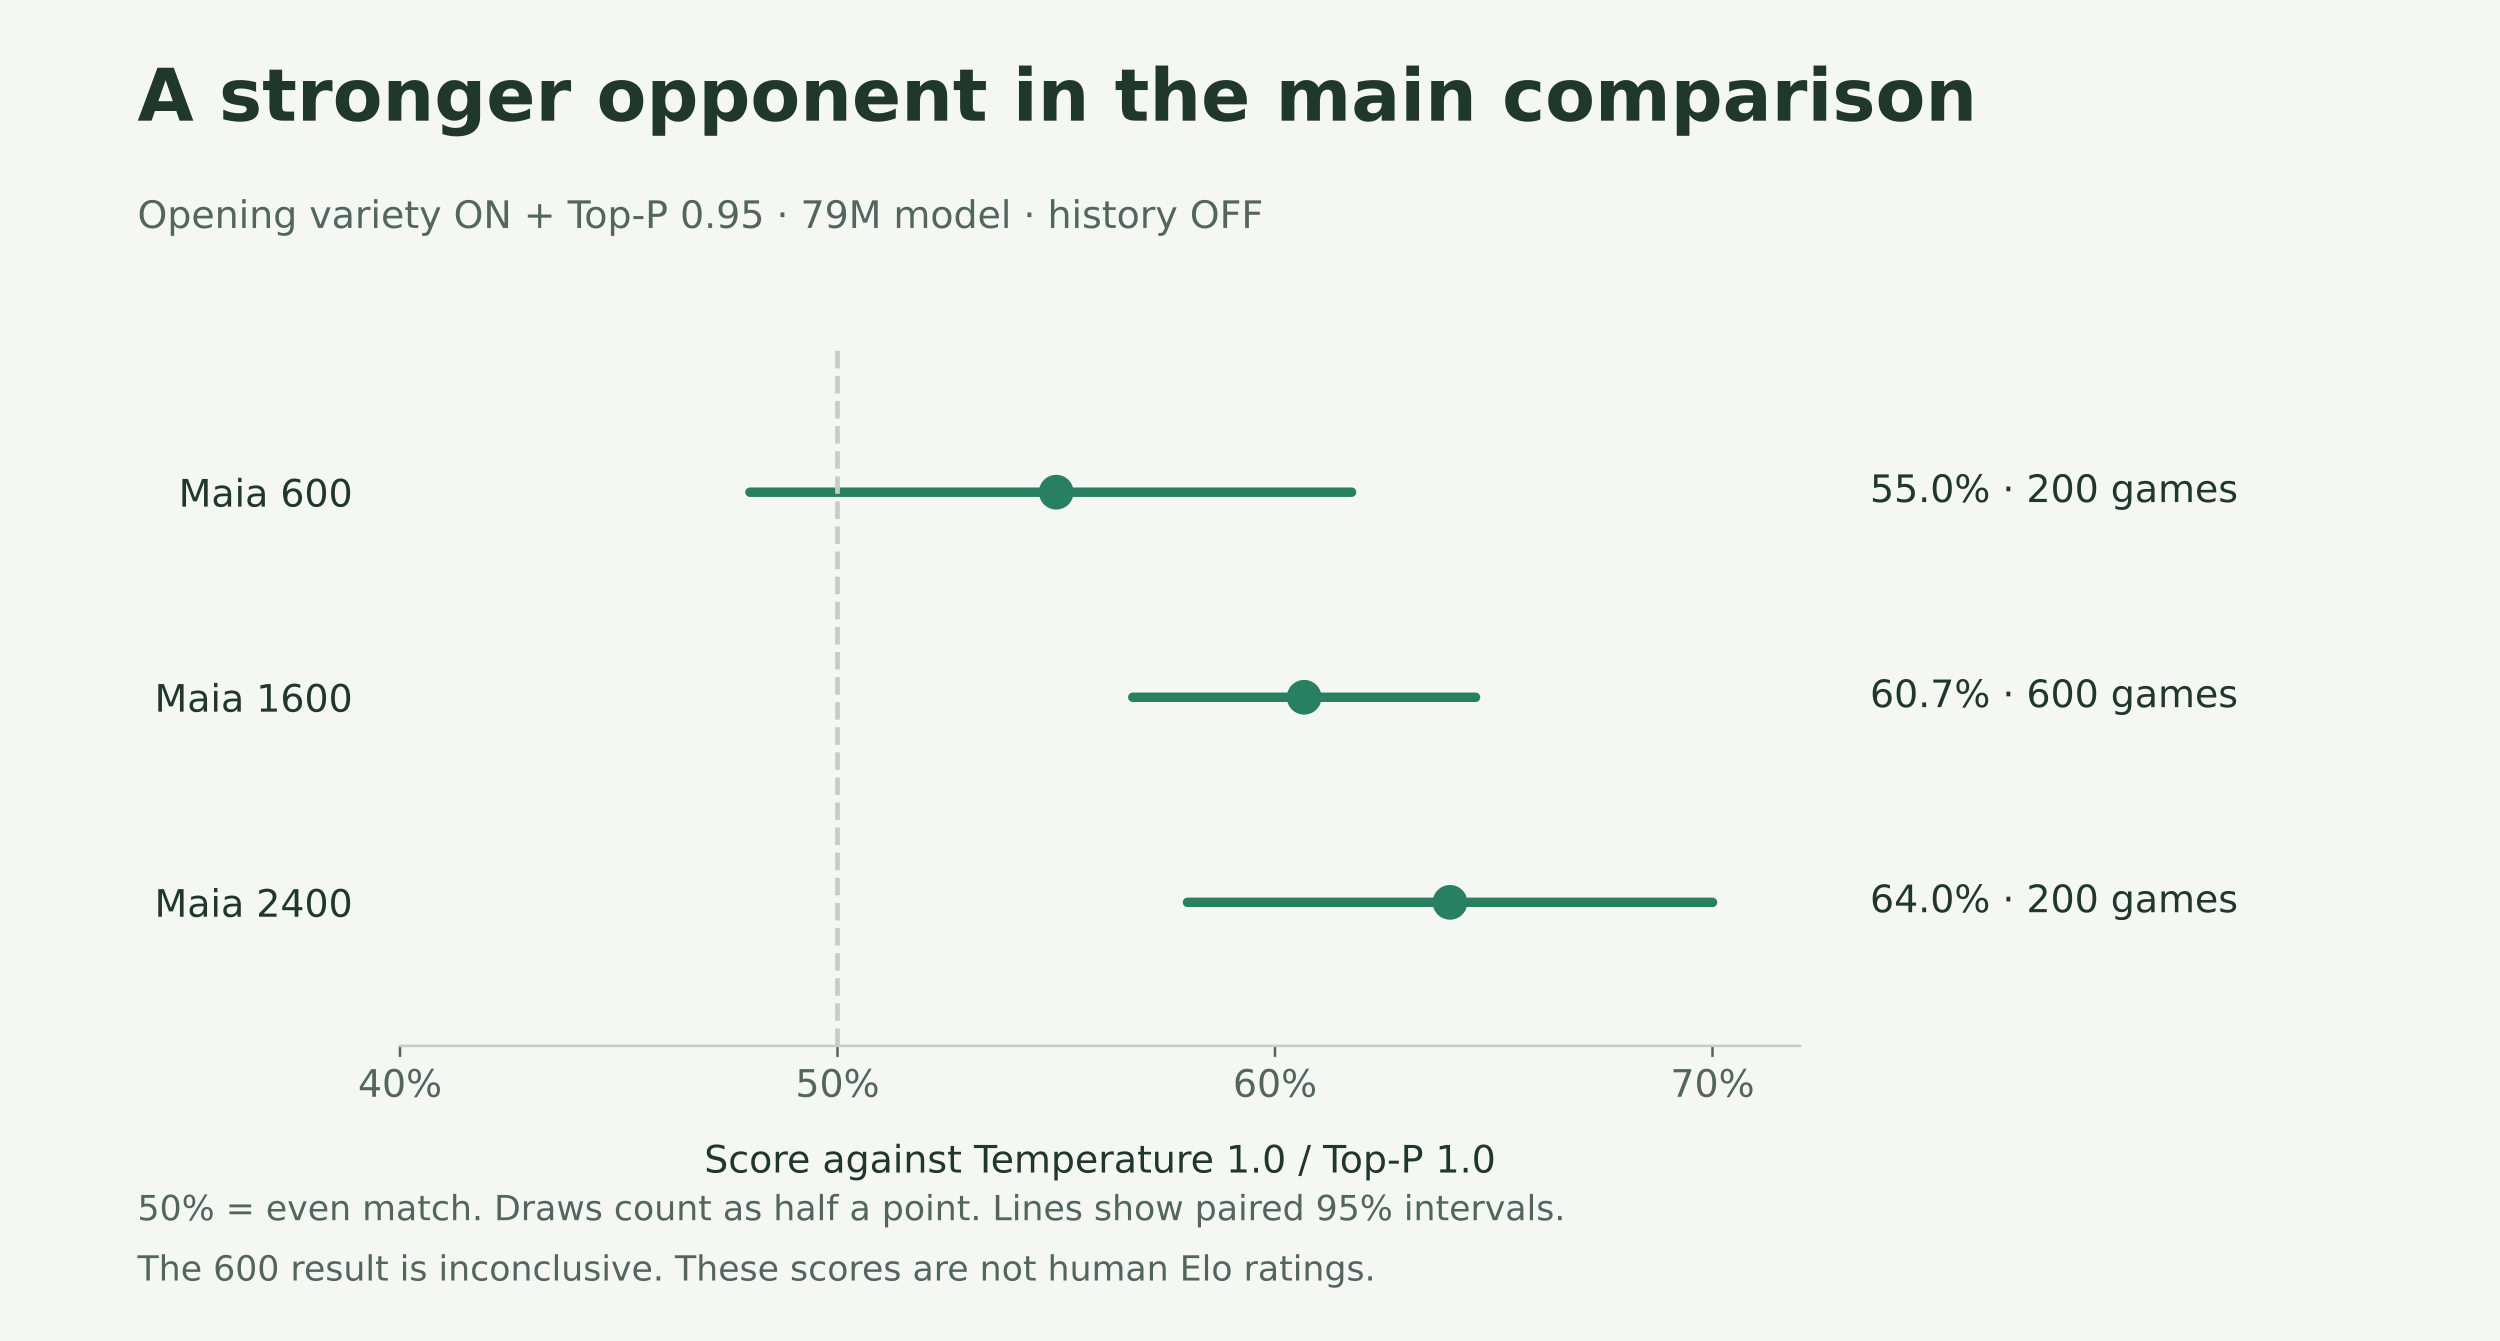
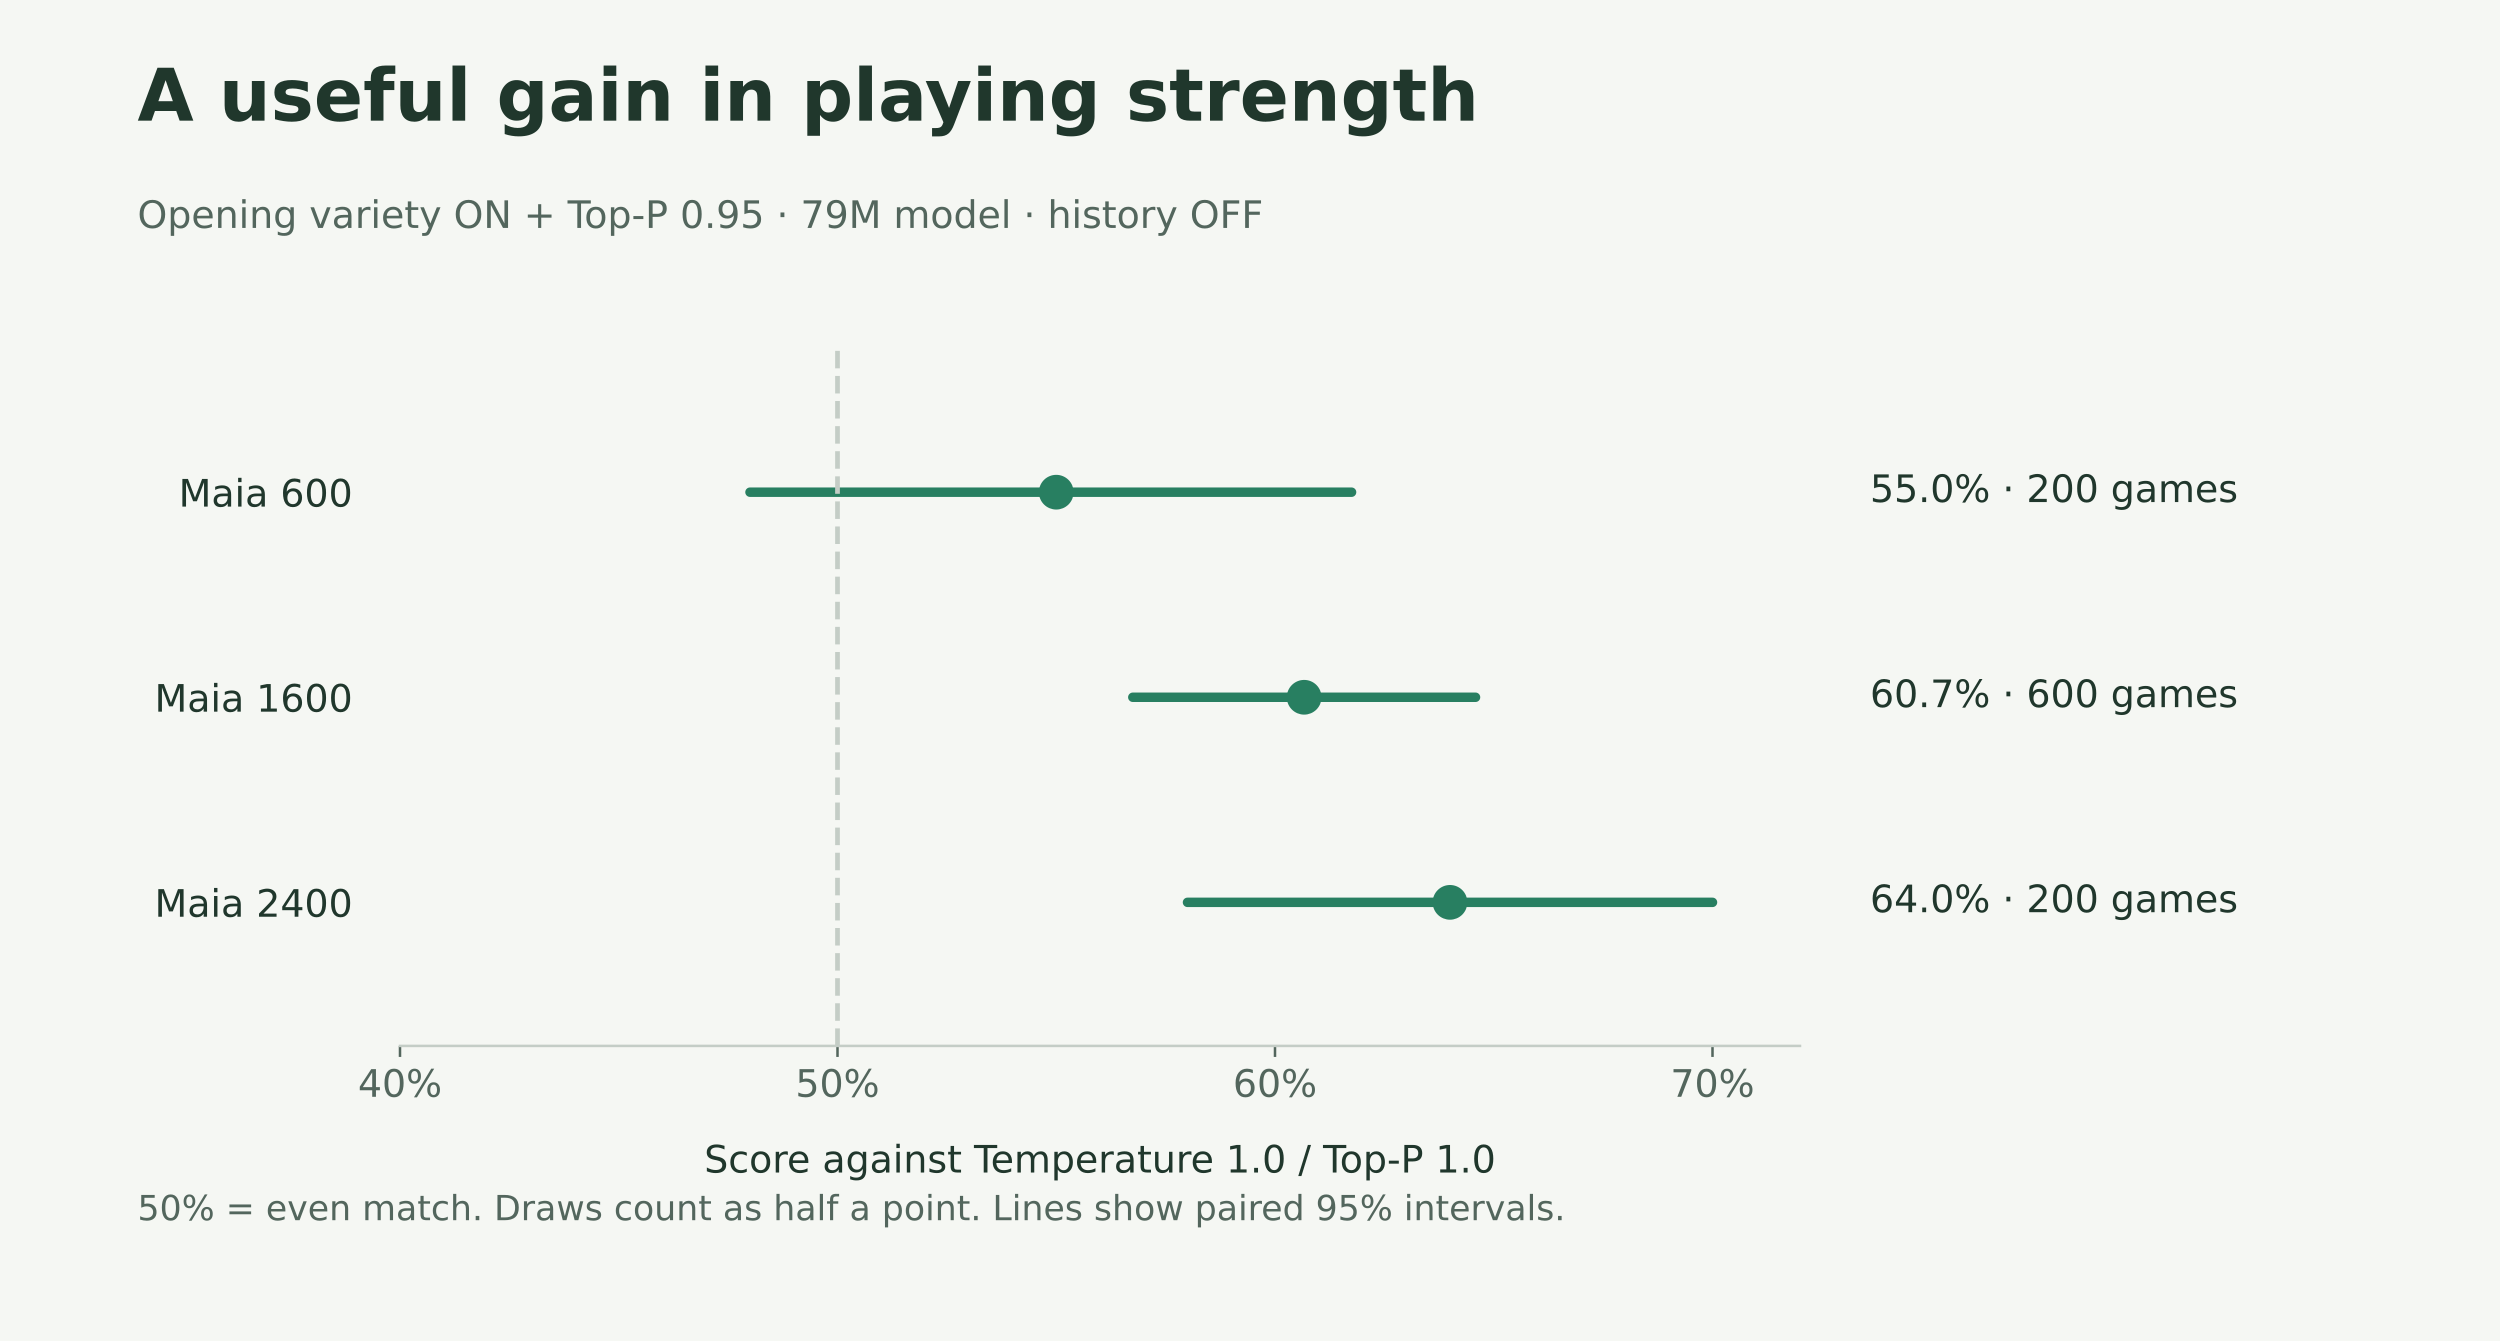
<svg xmlns="http://www.w3.org/2000/svg" xmlns:xlink="http://www.w3.org/1999/xlink" width="792pt" height="424.8pt" viewBox="0 0 792 424.8" version="1.1">
  <defs>
    <style type="text/css">*{stroke-linejoin: round; stroke-linecap: butt}</style>
  </defs>
  <g id="figure_1">
    <g id="patch_1">
-       <path d="M 0 424.8  L 792 424.8  L 792 0  L 0 0  z " style="fill: #f5f7f3" />
+       <path d="M 0 424.8 L 792 424.8 L 792 0 L 0 0 z " style="fill: #f5f7f3" />
    </g>
    <g id="axes_1">
      <g id="patch_2">
-         <path d="M 126.72 331.344  L 570.24 331.344  L 570.24 110.448  L 126.72 110.448  z " style="fill: #f5f7f3" />
+         <path d="M 126.72 331.344 L 570.24 331.344 L 570.24 110.448 L 126.72 110.448 z " style="fill: #f5f7f3" />
      </g>
      <g id="matplotlib.axis_1">
        <g id="xtick_1">
          <g id="line2d_1">
            <defs>
-               <path id="mda8ce686cc" d="M 0 0  L 0 3.5  " style="stroke: #53665d; stroke-width: 0.8" />
+               <path id="mc9e000c03b" d="M 0 0 L 0 3.5 " style="stroke: #53665d; stroke-width: 0.8" />
            </defs>
            <g>
-               <use xlink:href="#mda8ce686cc" x="126.72" y="331.344" style="fill: #53665d; stroke: #53665d; stroke-width: 0.8" />
+               <use xlink:href="#mc9e000c03b" x="126.72" y="331.344" style="fill: #53665d; stroke: #53665d; stroke-width: 0.8" />
            </g>
          </g>
          <g id="text_1">
            <text style="font-size: 12px; font-family: 'DejaVu Sans'; text-anchor: middle; fill: #53665d" x="126.72" y="347.461" transform="rotate(-0 126.72 347.4612)">40%</text>
          </g>
        </g>
        <g id="xtick_2">
          <g id="line2d_2">
            <g>
-               <use xlink:href="#mda8ce686cc" x="265.32" y="331.344" style="fill: #53665d; stroke: #53665d; stroke-width: 0.8" />
+               <use xlink:href="#mc9e000c03b" x="265.32" y="331.344" style="fill: #53665d; stroke: #53665d; stroke-width: 0.8" />
            </g>
          </g>
          <g id="text_2">
            <text style="font-size: 12px; font-family: 'DejaVu Sans'; text-anchor: middle; fill: #53665d" x="265.32" y="347.461" transform="rotate(-0 265.32 347.4612)">50%</text>
          </g>
        </g>
        <g id="xtick_3">
          <g id="line2d_3">
            <g>
-               <use xlink:href="#mda8ce686cc" x="403.92" y="331.344" style="fill: #53665d; stroke: #53665d; stroke-width: 0.8" />
+               <use xlink:href="#mc9e000c03b" x="403.92" y="331.344" style="fill: #53665d; stroke: #53665d; stroke-width: 0.8" />
            </g>
          </g>
          <g id="text_3">
            <text style="font-size: 12px; font-family: 'DejaVu Sans'; text-anchor: middle; fill: #53665d" x="403.92" y="347.461" transform="rotate(-0 403.92 347.4612)">60%</text>
          </g>
        </g>
        <g id="xtick_4">
          <g id="line2d_4">
            <g>
-               <use xlink:href="#mda8ce686cc" x="542.52" y="331.344" style="fill: #53665d; stroke: #53665d; stroke-width: 0.8" />
+               <use xlink:href="#mc9e000c03b" x="542.52" y="331.344" style="fill: #53665d; stroke: #53665d; stroke-width: 0.8" />
            </g>
          </g>
          <g id="text_4">
            <text style="font-size: 12px; font-family: 'DejaVu Sans'; text-anchor: middle; fill: #53665d" x="542.52" y="347.461" transform="rotate(-0 542.52 347.4612)">70%</text>
          </g>
        </g>
        <g id="text_5">
          <text style="font-size: 12px; font-family: 'DejaVu Sans'; text-anchor: middle; fill: #20372c" x="348.48" y="371.462" transform="rotate(-0 348.48 371.4621)">Score against Temperature 1.0 / Top-P 1.0</text>
        </g>
      </g>
      <g id="matplotlib.axis_2">
        <g id="ytick_1">
          <g id="line2d_5" />
          <g id="text_6">
            <text style="font-size: 12px; font-family: 'DejaVu Sans'; text-anchor: end; fill: #20372c" x="111.72" y="160.486" transform="rotate(-0 111.72 160.4857)">Maia 600</text>
          </g>
        </g>
        <g id="ytick_2">
          <g id="line2d_6" />
          <g id="text_7">
            <text style="font-size: 12px; font-family: 'DejaVu Sans'; text-anchor: end; fill: #20372c" x="111.72" y="225.455" transform="rotate(-0 111.72 225.4551)">Maia 1600</text>
          </g>
        </g>
        <g id="ytick_3">
          <g id="line2d_7" />
          <g id="text_8">
            <text style="font-size: 12px; font-family: 'DejaVu Sans'; text-anchor: end; fill: #20372c" x="111.72" y="290.424" transform="rotate(-0 111.72 290.4245)">Maia 2400</text>
          </g>
        </g>
      </g>
      <g id="line2d_8">
-         <path d="M 237.6 155.927  L 428.175 155.927  " clip-path="url(#pbb03c36756)" style="fill: none; stroke: #287f61; stroke-width: 3; stroke-linecap: round" />
+         <path d="M 237.6 155.927 L 428.175 155.927 " clip-path="url(#pd0c0558356)" style="fill: none; stroke: #287f61; stroke-width: 3; stroke-linecap: round" />
      </g>
      <g id="line2d_9">
-         <path d="M 358.875 220.896  L 467.445 220.896  " clip-path="url(#pbb03c36756)" style="fill: none; stroke: #287f61; stroke-width: 3; stroke-linecap: round" />
+         <path d="M 358.875 220.896 L 467.445 220.896 " clip-path="url(#pd0c0558356)" style="fill: none; stroke: #287f61; stroke-width: 3; stroke-linecap: round" />
      </g>
      <g id="line2d_10">
-         <path d="M 376.2 285.865  L 542.52 285.865  " clip-path="url(#pbb03c36756)" style="fill: none; stroke: #287f61; stroke-width: 3; stroke-linecap: round" />
+         <path d="M 376.2 285.865 L 542.52 285.865 " clip-path="url(#pd0c0558356)" style="fill: none; stroke: #287f61; stroke-width: 3; stroke-linecap: round" />
      </g>
      <g id="line2d_11">
-         <path d="M 265.32 331.344  L 265.32 110.448  " clip-path="url(#pbb03c36756)" style="fill: none; stroke-dasharray: 5.55,2.4; stroke-dashoffset: 0; stroke: #c4cdc6; stroke-width: 1.5" />
+         <path d="M 265.32 331.344 L 265.32 110.448 " clip-path="url(#pd0c0558356)" style="fill: none; stroke-dasharray: 5.55,2.4; stroke-dashoffset: 0; stroke: #c4cdc6; stroke-width: 1.5" />
      </g>
      <g id="patch_3">
-         <path d="M 126.72 331.344  L 570.24 331.344  " style="fill: none; stroke: #c4cdc6; stroke-width: 0.8; stroke-linejoin: miter; stroke-linecap: square" />
+         <path d="M 126.72 331.344 L 570.24 331.344 " style="fill: none; stroke: #c4cdc6; stroke-width: 0.8; stroke-linejoin: miter; stroke-linecap: square" />
      </g>
      <g id="PathCollection_1">
        <defs>
-           <path id="mbff3092ddf" d="M 0 5  C 1.326 5 2.598 4.473 3.536 3.536  C 4.473 2.598 5 1.326 5 0  C 5 -1.326 4.473 -2.598 3.536 -3.536  C 2.598 -4.473 1.326 -5 0 -5  C -1.326 -5 -2.598 -4.473 -3.536 -3.536  C -4.473 -2.598 -5 -1.326 -5 0  C -5 1.326 -4.473 2.598 -3.536 3.536  C -2.598 4.473 -1.326 5 0 5  z " style="stroke: #287f61" />
+           <path id="m1aab6bed0b" d="M 0 5 C 1.326 5 2.598 4.473 3.536 3.536 C 4.473 2.598 5 1.326 5 0 C 5 -1.326 4.473 -2.598 3.536 -3.536 C 2.598 -4.473 1.326 -5 0 -5 C -1.326 -5 -2.598 -4.473 -3.536 -3.536 C -4.473 -2.598 -5 -1.326 -5 0 C -5 1.326 -4.473 2.598 -3.536 3.536 C -2.598 4.473 -1.326 5 0 5 z " style="stroke: #287f61" />
        </defs>
-         <g clip-path="url(#pbb03c36756)">
-           <use xlink:href="#mbff3092ddf" x="334.62" y="155.927" style="fill: #287f61; stroke: #287f61" />
+         <g clip-path="url(#pd0c0558356)">
+           <use xlink:href="#m1aab6bed0b" x="334.62" y="155.927" style="fill: #287f61; stroke: #287f61" />
        </g>
      </g>
      <g id="text_9">
        <text style="font-size: 12px; font-family: 'DejaVu Sans'; text-anchor: start; fill: #20372c" x="592.416" y="159.044" transform="rotate(-0 592.416 159.0438)">55.0%  ·  200 games</text>
      </g>
      <g id="PathCollection_2">
-         <g clip-path="url(#pbb03c36756)">
-           <use xlink:href="#mbff3092ddf" x="413.16" y="220.896" style="fill: #287f61; stroke: #287f61" />
+         <g clip-path="url(#pd0c0558356)">
+           <use xlink:href="#m1aab6bed0b" x="413.16" y="220.896" style="fill: #287f61; stroke: #287f61" />
        </g>
      </g>
      <g id="text_10">
        <text style="font-size: 12px; font-family: 'DejaVu Sans'; text-anchor: start; fill: #20372c" x="592.416" y="224.013" transform="rotate(-0 592.416 224.0132)">60.7%  ·  600 games</text>
      </g>
      <g id="PathCollection_3">
-         <g clip-path="url(#pbb03c36756)">
-           <use xlink:href="#mbff3092ddf" x="459.36" y="285.865" style="fill: #287f61; stroke: #287f61" />
+         <g clip-path="url(#pd0c0558356)">
+           <use xlink:href="#m1aab6bed0b" x="459.36" y="285.865" style="fill: #287f61; stroke: #287f61" />
        </g>
      </g>
      <g id="text_11">
        <text style="font-size: 12px; font-family: 'DejaVu Sans'; text-anchor: start; fill: #20372c" x="592.416" y="288.983" transform="rotate(-0 592.416 288.9826)">64.0%  ·  200 games</text>
      </g>
    </g>
    <g id="text_12">
-       <text style="font-weight: 700; font-size: 23px; font-family: 'DejaVu Sans'; text-anchor: start; fill: #20372c" x="43.56" y="38.232" transform="rotate(-0 43.56 38.232)">A stronger opponent in the main comparison</text>
+       <text style="font-weight: 700; font-size: 23px; font-family: 'DejaVu Sans'; text-anchor: start; fill: #20372c" x="43.56" y="38.232" transform="rotate(-0 43.56 38.232)">A useful gain in playing strength</text>
    </g>
    <g id="text_13">
      <text style="font-size: 12px; font-family: 'DejaVu Sans'; text-anchor: start; fill: #53665d" x="43.56" y="72.216" transform="rotate(-0 43.56 72.216)">Opening variety ON + Top-P 0.95 · 79M model · history OFF</text>
    </g>
    <g id="text_14">
      <text style="font-size: 11px; font-family: 'DejaVu Sans'; text-anchor: start; fill: #53665d" x="43.56" y="386.568" transform="rotate(-0 43.56 386.568)">50% = even match. Draws count as half a point. Lines show paired 95% intervals.</text>
    </g>
-     <g id="text_15">
-       <text style="font-size: 11px; font-family: 'DejaVu Sans'; text-anchor: start; fill: #53665d" x="43.56" y="405.684" transform="rotate(-0 43.56 405.684)">The 600 result is inconclusive. These scores are not human Elo ratings.</text>
-     </g>
  </g>
  <defs>
-     <clipPath id="pbb03c36756">
+     <clipPath id="pd0c0558356">
      <rect x="126.72" y="110.448" width="443.52" height="220.896" />
    </clipPath>
  </defs>
</svg>
